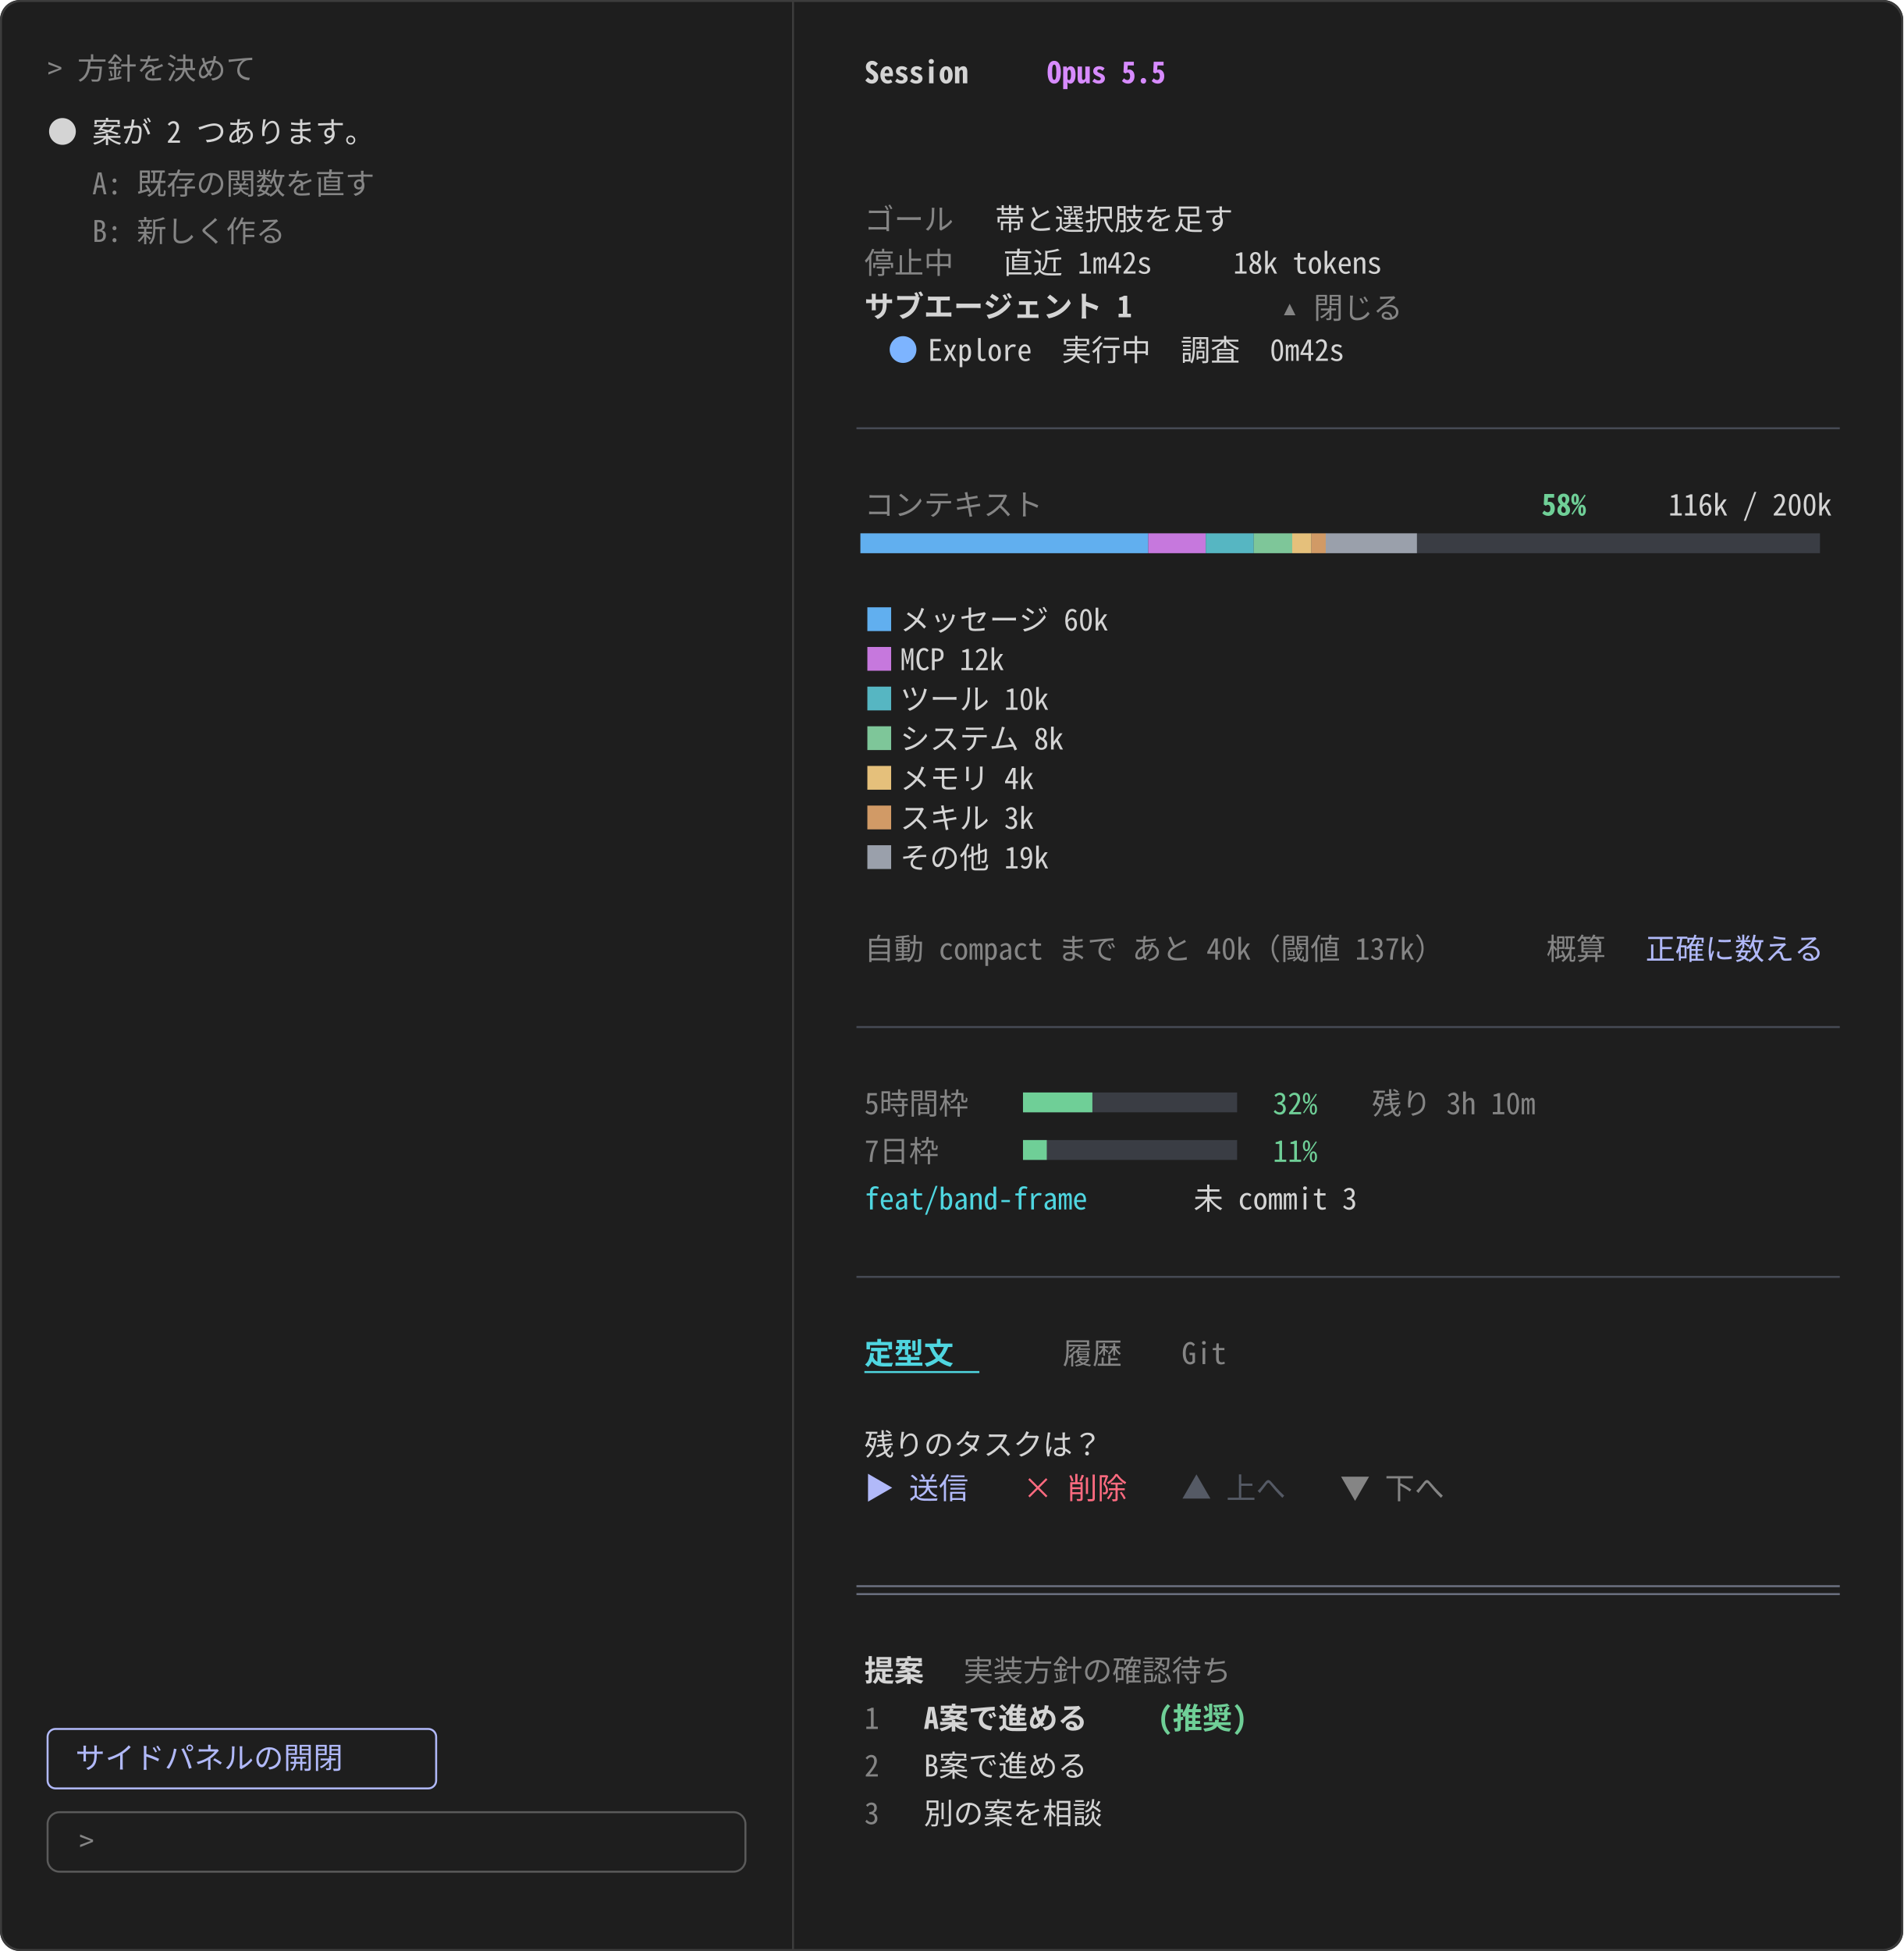
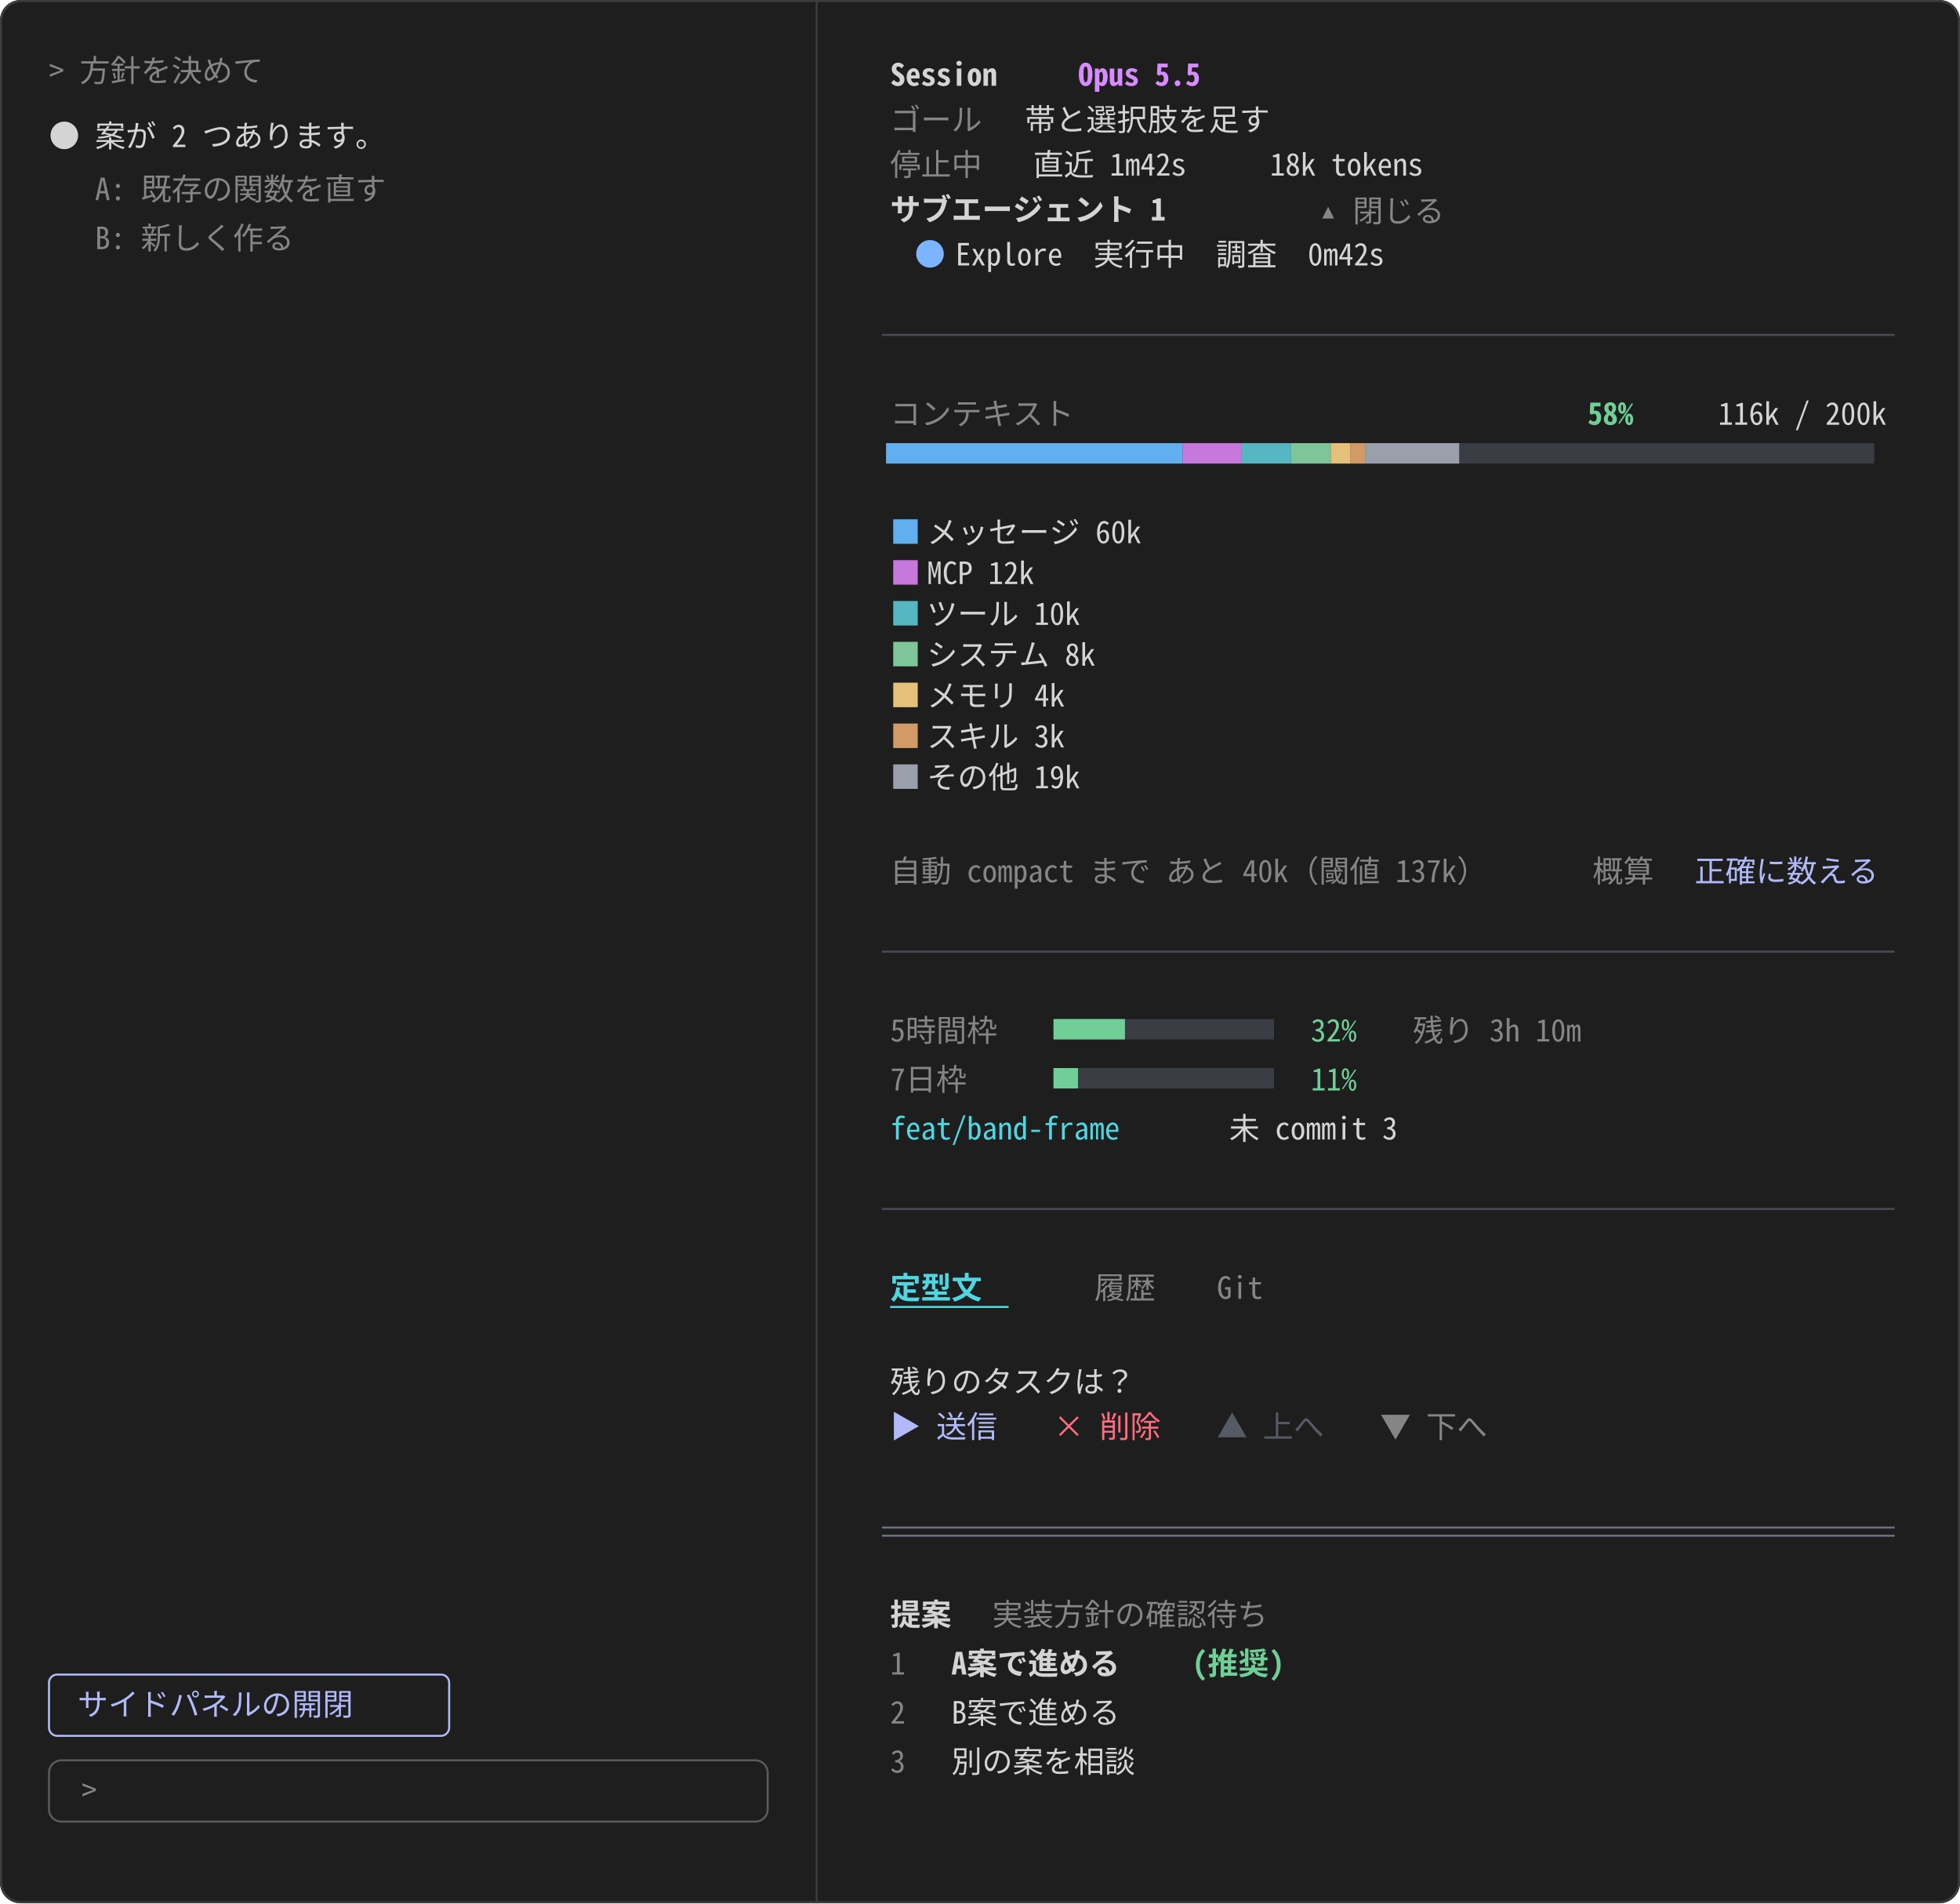
- <svg xmlns="http://www.w3.org/2000/svg" xml:space="preserve" viewBox="0 0 960 984" width="960" height="984" role="img" aria-labelledby="t d" font-family="Consolas, 'Cascadia Mono', 'Noto Sans Mono CJK JP', 'MS Gothic', monospace" font-size="15">
-   <rect x="0" y="0" width="960" height="984" rx="10" fill="#1e1e1e" />
-   <rect x="0.5" y="0.5" width="959" height="983" rx="10" fill="none" stroke="#3c3c3c" />
+ <svg xmlns="http://www.w3.org/2000/svg" xml:space="preserve" viewBox="0 0 960 932" width="960" height="932" role="img" aria-labelledby="t d" font-family="Consolas, 'Cascadia Mono', 'Noto Sans Mono CJK JP', 'MS Gothic', monospace" font-size="15">
+   <rect x="0" y="0" width="960" height="932" rx="10" fill="#1e1e1e" />
+   <rect x="0.5" y="0.5" width="959" height="931" rx="10" fill="none" stroke="#3c3c3c" />
  <text x="24" y="40" fill="#858585">&gt; 方針を決めて</text>
  <text x="24" y="72" fill="#d4d4d4">● 案が 2 つあります。</text>
  <text x="24" y="98" fill="#858585">   A: 既存の関数を直す</text>
  <text x="24" y="122" fill="#858585">   B: 新しく作る</text>
-   <rect x="24" y="872" width="196" height="30" rx="4" fill="none" stroke="#b1b9f9" />
-   <text x="38" y="892" fill="#b1b9f9">サイドパネルの開閉</text>
-   <rect x="24" y="914" width="352" height="30" rx="6" fill="none" stroke="#5a5a5a" />
-   <text x="40" y="934" fill="#858585">&gt;</text>
-   <line x1="400" y1="0" x2="400" y2="984" stroke="#3c3c3c" />
+   <rect x="24" y="820" width="196" height="30" rx="4" fill="none" stroke="#b1b9f9" />
+   <text x="38" y="840" fill="#b1b9f9">サイドパネルの開閉</text>
+   <rect x="24" y="862" width="352" height="30" rx="6" fill="none" stroke="#5a5a5a" />
+   <text x="40" y="882" fill="#858585">&gt;</text>
+   <line x1="400" y1="0" x2="400" y2="932" stroke="#3c3c3c" />
  <text x="436" y="42" fill="#d4d4d4" font-weight="bold">Session</text>
  <text x="528" y="42" fill="#d78bff" font-weight="bold">Opus 5.5</text>
-   <text x="436" y="116" fill="#858585">ゴール</text>
-   <text x="502" y="116" fill="#d4d4d4">帯と選択肢を足す</text>
-   <text x="436" y="138" fill="#858585">停止中</text>
-   <text x="506" y="138" fill="#d4d4d4">直近 1m42s</text>
-   <text x="622" y="138" fill="#d4d4d4">18k tokens</text>
-   <text x="436" y="160" fill="#d4d4d4" font-weight="bold">サブエージェント 1</text>
-   <text x="646" y="160" fill="#858585">▴ 閉じる</text>
-   <text x="448" y="182" fill="#7db4ff">●</text>
-   <text x="468" y="182" fill="#d4d4d4">Explore  実行中  調査  0m42s</text>
-   <line x1="432" y1="216" x2="928" y2="216" stroke="#464a54" />
-   <text x="436" y="260" fill="#858585">コンテキスト</text>
-   <text x="800" y="260" fill="#6fcf97" font-weight="bold" text-anchor="end">58%</text>
-   <text x="924" y="260" fill="#d4d4d4" text-anchor="end">116k / 200k</text>
-   <rect x="434" y="269" width="484" height="10" fill="#3a3d44" />
-   <rect x="434.0" y="269" width="145.2" height="10" fill="#61afef" />
-   <rect x="579.2" y="269" width="29.0" height="10" fill="#c678dd" />
-   <rect x="608.2" y="269" width="24.2" height="10" fill="#56b6c2" />
-   <rect x="632.4" y="269" width="19.4" height="10" fill="#7ec699" />
-   <rect x="651.8" y="269" width="9.7" height="10" fill="#e5c07b" />
-   <rect x="661.5" y="269" width="7.3" height="10" fill="#d19a66" />
-   <rect x="668.7" y="269" width="46.0" height="10" fill="#9aa0ab" />
-   <text x="436" y="318" fill="#61afef">■</text>
-   <text x="454" y="318" fill="#d4d4d4">メッセージ 60k</text>
-   <text x="436" y="338" fill="#c678dd">■</text>
-   <text x="454" y="338" fill="#d4d4d4">MCP 12k</text>
-   <text x="436" y="358" fill="#56b6c2">■</text>
-   <text x="454" y="358" fill="#d4d4d4">ツール 10k</text>
-   <text x="436" y="378" fill="#7ec699">■</text>
-   <text x="454" y="378" fill="#d4d4d4">システム 8k</text>
-   <text x="436" y="398" fill="#e5c07b">■</text>
-   <text x="454" y="398" fill="#d4d4d4">メモリ 4k</text>
-   <text x="436" y="418" fill="#d19a66">■</text>
-   <text x="454" y="418" fill="#d4d4d4">スキル 3k</text>
-   <text x="436" y="438" fill="#9aa0ab">■</text>
-   <text x="454" y="438" fill="#d4d4d4">その他 19k</text>
-   <text x="436" y="484" fill="#858585">自動 compact まで あと 40k（閾値 137k）</text>
-   <text x="780" y="484" fill="#858585">概算</text>
-   <text x="830" y="484" fill="#b1b9f9">正確に数える</text>
-   <line x1="432" y1="518" x2="928" y2="518" stroke="#464a54" />
-   <text x="436" y="562" fill="#858585">5時間枠</text>
-   <rect x="516" y="551" width="108" height="10" fill="#3a3d44" />
-   <rect x="516" y="551" width="35" height="10" fill="#6fcf97" />
-   <text x="642" y="562" fill="#6fcf97">32%</text>
-   <text x="692" y="562" fill="#858585">残り 3h 10m</text>
-   <text x="436" y="586" fill="#858585">7日枠</text>
-   <rect x="516" y="575" width="108" height="10" fill="#3a3d44" />
-   <rect x="516" y="575" width="12" height="10" fill="#6fcf97" />
-   <text x="642" y="586" fill="#6fcf97">11%</text>
-   <text x="436" y="610" fill="#4fd6e0">feat/band-frame</text>
-   <text x="602" y="610" fill="#d4d4d4">未 commit 3</text>
-   <line x1="432" y1="644" x2="928" y2="644" stroke="#464a54" />
-   <text x="436" y="688" fill="#4fd6e0" font-weight="bold">定型文</text>
-   <line x1="436" y1="692" x2="494" y2="692" stroke="#4fd6e0" />
-   <text x="536" y="688" fill="#858585">履歴</text>
-   <text x="596" y="688" fill="#858585">Git</text>
-   <text x="436" y="734" fill="#d4d4d4">残りのタスクは？</text>
-   <text x="436" y="756" fill="#b1b9f9">▶ 送信</text>
-   <text x="516" y="756" fill="#ff6b80">× 削除</text>
-   <text x="596" y="756" fill="#555a65">▲ 上へ</text>
-   <text x="676" y="756" fill="#858585">▼ 下へ</text>
-   <line x1="432" y1="800" x2="928" y2="800" stroke="#6b7080" />
-   <line x1="432" y1="804" x2="928" y2="804" stroke="#6b7080" />
-   <text x="436" y="848" fill="#d4d4d4" font-weight="bold">提案</text>
-   <text x="486" y="848" fill="#858585">実装方針の確認待ち</text>
-   <text x="436" y="872" fill="#858585">1</text>
-   <text x="466" y="872" fill="#d4d4d4" font-weight="bold">A案で進める</text>
-   <text x="584" y="872" fill="#6fcf97" font-weight="bold">(推奨)</text>
-   <text x="436" y="896" fill="#858585">2</text>
-   <text x="466" y="896" fill="#d4d4d4">B案で進める</text>
-   <text x="436" y="920" fill="#858585">3</text>
-   <text x="466" y="920" fill="#d4d4d4">別の案を相談</text>
+   <text x="436" y="64" fill="#858585">ゴール</text>
+   <text x="502" y="64" fill="#d4d4d4">帯と選択肢を足す</text>
+   <text x="436" y="86" fill="#858585">停止中</text>
+   <text x="506" y="86" fill="#d4d4d4">直近 1m42s</text>
+   <text x="622" y="86" fill="#d4d4d4">18k tokens</text>
+   <text x="436" y="108" fill="#d4d4d4" font-weight="bold">サブエージェント 1</text>
+   <text x="646" y="108" fill="#858585">▴ 閉じる</text>
+   <text x="448" y="130" fill="#7db4ff">●</text>
+   <text x="468" y="130" fill="#d4d4d4">Explore  実行中  調査  0m42s</text>
+   <line x1="432" y1="164" x2="928" y2="164" stroke="#464a54" />
+   <text x="436" y="208" fill="#858585">コンテキスト</text>
+   <text x="800" y="208" fill="#6fcf97" font-weight="bold" text-anchor="end">58%</text>
+   <text x="924" y="208" fill="#d4d4d4" text-anchor="end">116k / 200k</text>
+   <rect x="434" y="217" width="484" height="10" fill="#3a3d44" />
+   <rect x="434.0" y="217" width="145.2" height="10" fill="#61afef" />
+   <rect x="579.2" y="217" width="29.0" height="10" fill="#c678dd" />
+   <rect x="608.2" y="217" width="24.2" height="10" fill="#56b6c2" />
+   <rect x="632.4" y="217" width="19.4" height="10" fill="#7ec699" />
+   <rect x="651.8" y="217" width="9.7" height="10" fill="#e5c07b" />
+   <rect x="661.5" y="217" width="7.3" height="10" fill="#d19a66" />
+   <rect x="668.7" y="217" width="46.0" height="10" fill="#9aa0ab" />
+   <text x="436" y="266" fill="#61afef">■</text>
+   <text x="454" y="266" fill="#d4d4d4">メッセージ 60k</text>
+   <text x="436" y="286" fill="#c678dd">■</text>
+   <text x="454" y="286" fill="#d4d4d4">MCP 12k</text>
+   <text x="436" y="306" fill="#56b6c2">■</text>
+   <text x="454" y="306" fill="#d4d4d4">ツール 10k</text>
+   <text x="436" y="326" fill="#7ec699">■</text>
+   <text x="454" y="326" fill="#d4d4d4">システム 8k</text>
+   <text x="436" y="346" fill="#e5c07b">■</text>
+   <text x="454" y="346" fill="#d4d4d4">メモリ 4k</text>
+   <text x="436" y="366" fill="#d19a66">■</text>
+   <text x="454" y="366" fill="#d4d4d4">スキル 3k</text>
+   <text x="436" y="386" fill="#9aa0ab">■</text>
+   <text x="454" y="386" fill="#d4d4d4">その他 19k</text>
+   <text x="436" y="432" fill="#858585">自動 compact まで あと 40k（閾値 137k）</text>
+   <text x="780" y="432" fill="#858585">概算</text>
+   <text x="830" y="432" fill="#b1b9f9">正確に数える</text>
+   <line x1="432" y1="466" x2="928" y2="466" stroke="#464a54" />
+   <text x="436" y="510" fill="#858585">5時間枠</text>
+   <rect x="516" y="499" width="108" height="10" fill="#3a3d44" />
+   <rect x="516" y="499" width="35" height="10" fill="#6fcf97" />
+   <text x="642" y="510" fill="#6fcf97">32%</text>
+   <text x="692" y="510" fill="#858585">残り 3h 10m</text>
+   <text x="436" y="534" fill="#858585">7日枠</text>
+   <rect x="516" y="523" width="108" height="10" fill="#3a3d44" />
+   <rect x="516" y="523" width="12" height="10" fill="#6fcf97" />
+   <text x="642" y="534" fill="#6fcf97">11%</text>
+   <text x="436" y="558" fill="#4fd6e0">feat/band-frame</text>
+   <text x="602" y="558" fill="#d4d4d4">未 commit 3</text>
+   <line x1="432" y1="592" x2="928" y2="592" stroke="#464a54" />
+   <text x="436" y="636" fill="#4fd6e0" font-weight="bold">定型文</text>
+   <line x1="436" y1="640" x2="494" y2="640" stroke="#4fd6e0" />
+   <text x="536" y="636" fill="#858585">履歴</text>
+   <text x="596" y="636" fill="#858585">Git</text>
+   <text x="436" y="682" fill="#d4d4d4">残りのタスクは？</text>
+   <text x="436" y="704" fill="#b1b9f9">▶ 送信</text>
+   <text x="516" y="704" fill="#ff6b80">× 削除</text>
+   <text x="596" y="704" fill="#555a65">▲ 上へ</text>
+   <text x="676" y="704" fill="#858585">▼ 下へ</text>
+   <line x1="432" y1="748" x2="928" y2="748" stroke="#6b7080" />
+   <line x1="432" y1="752" x2="928" y2="752" stroke="#6b7080" />
+   <text x="436" y="796" fill="#d4d4d4" font-weight="bold">提案</text>
+   <text x="486" y="796" fill="#858585">実装方針の確認待ち</text>
+   <text x="436" y="820" fill="#858585">1</text>
+   <text x="466" y="820" fill="#d4d4d4" font-weight="bold">A案で進める</text>
+   <text x="584" y="820" fill="#6fcf97" font-weight="bold">(推奨)</text>
+   <text x="436" y="844" fill="#858585">2</text>
+   <text x="466" y="844" fill="#d4d4d4">B案で進める</text>
+   <text x="436" y="868" fill="#858585">3</text>
+   <text x="466" y="868" fill="#d4d4d4">別の案を相談</text>
</svg>
